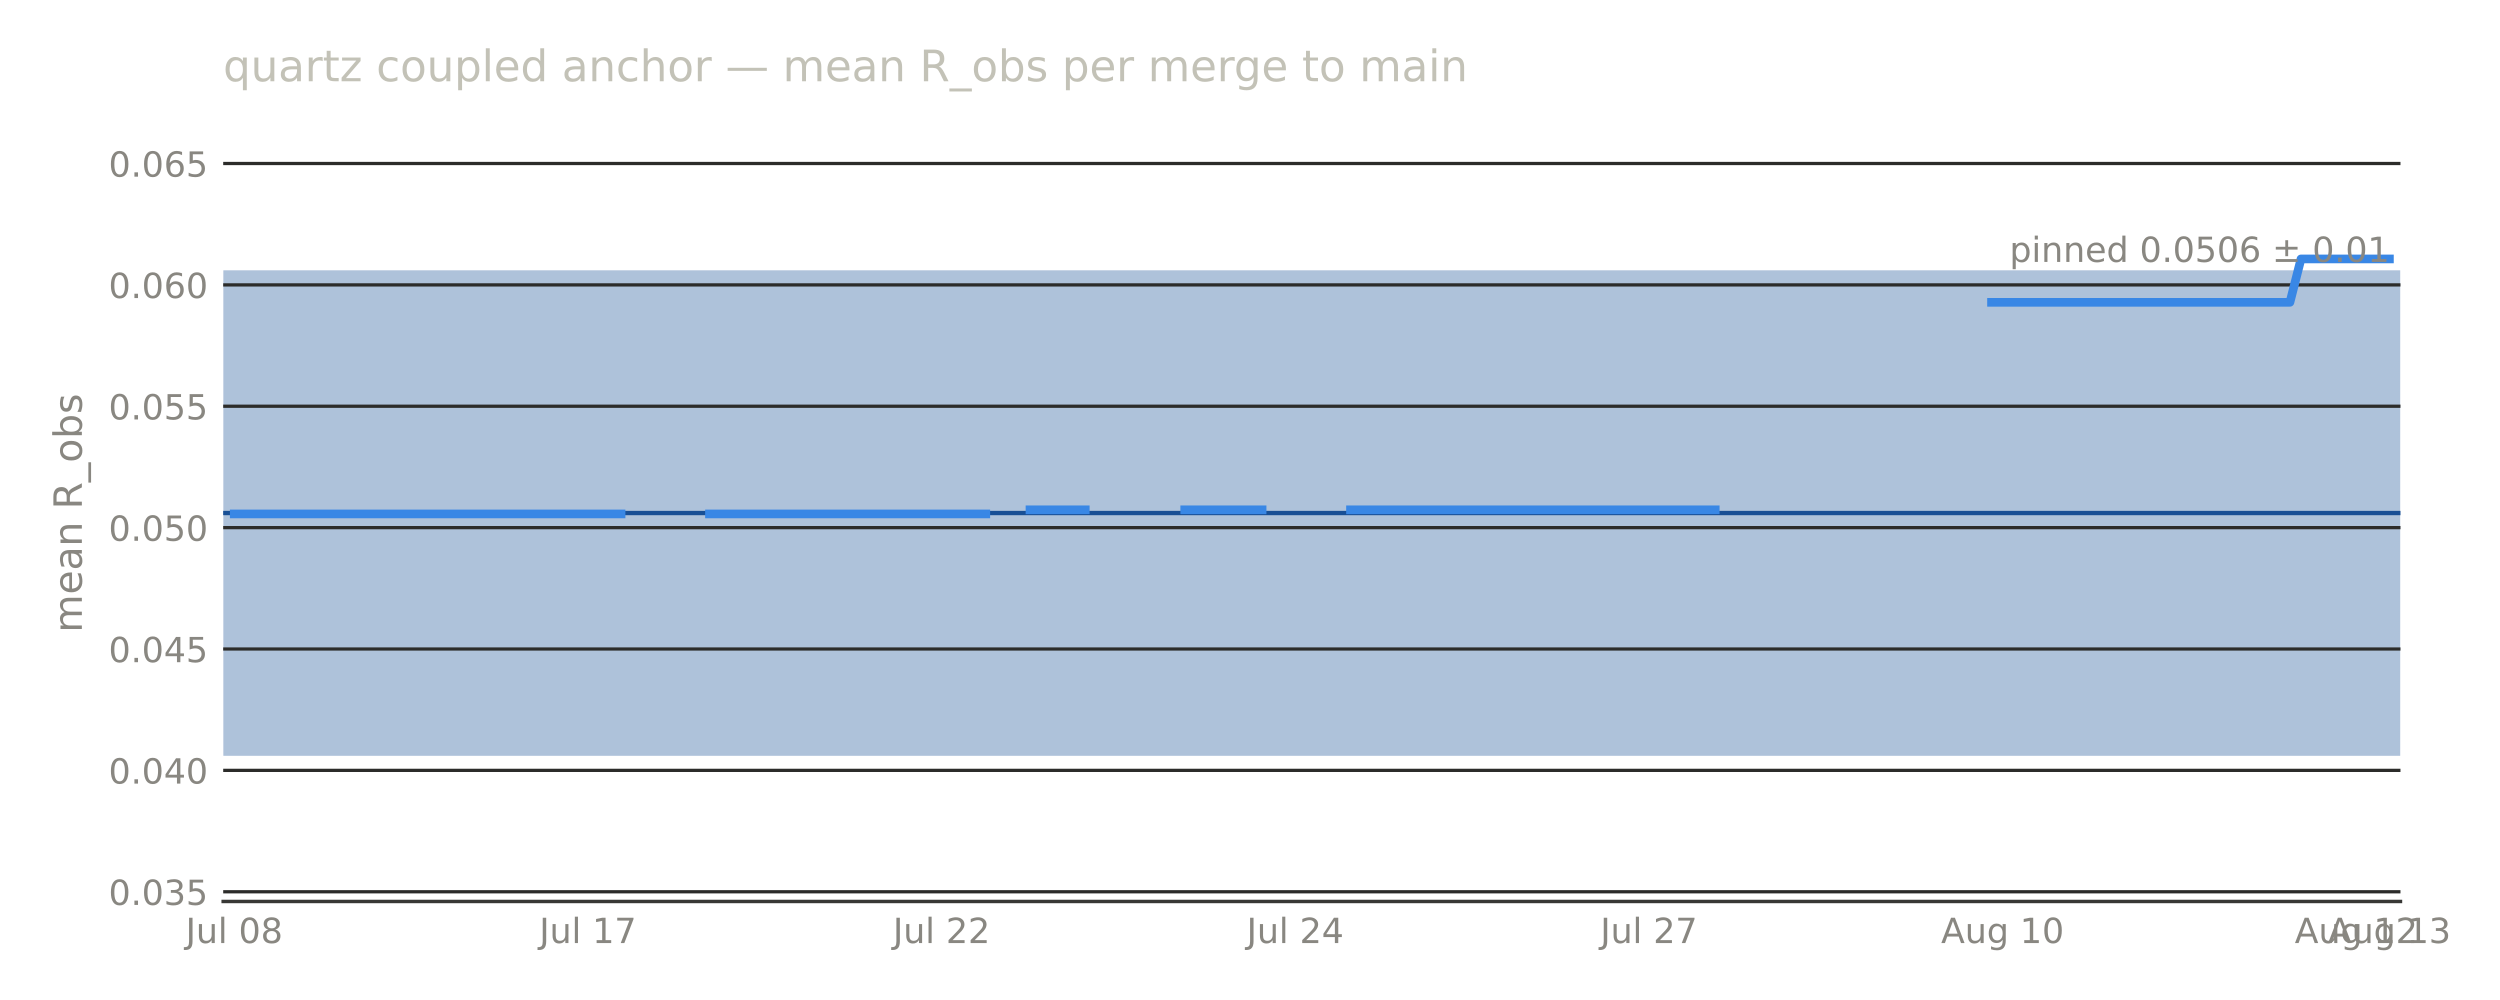
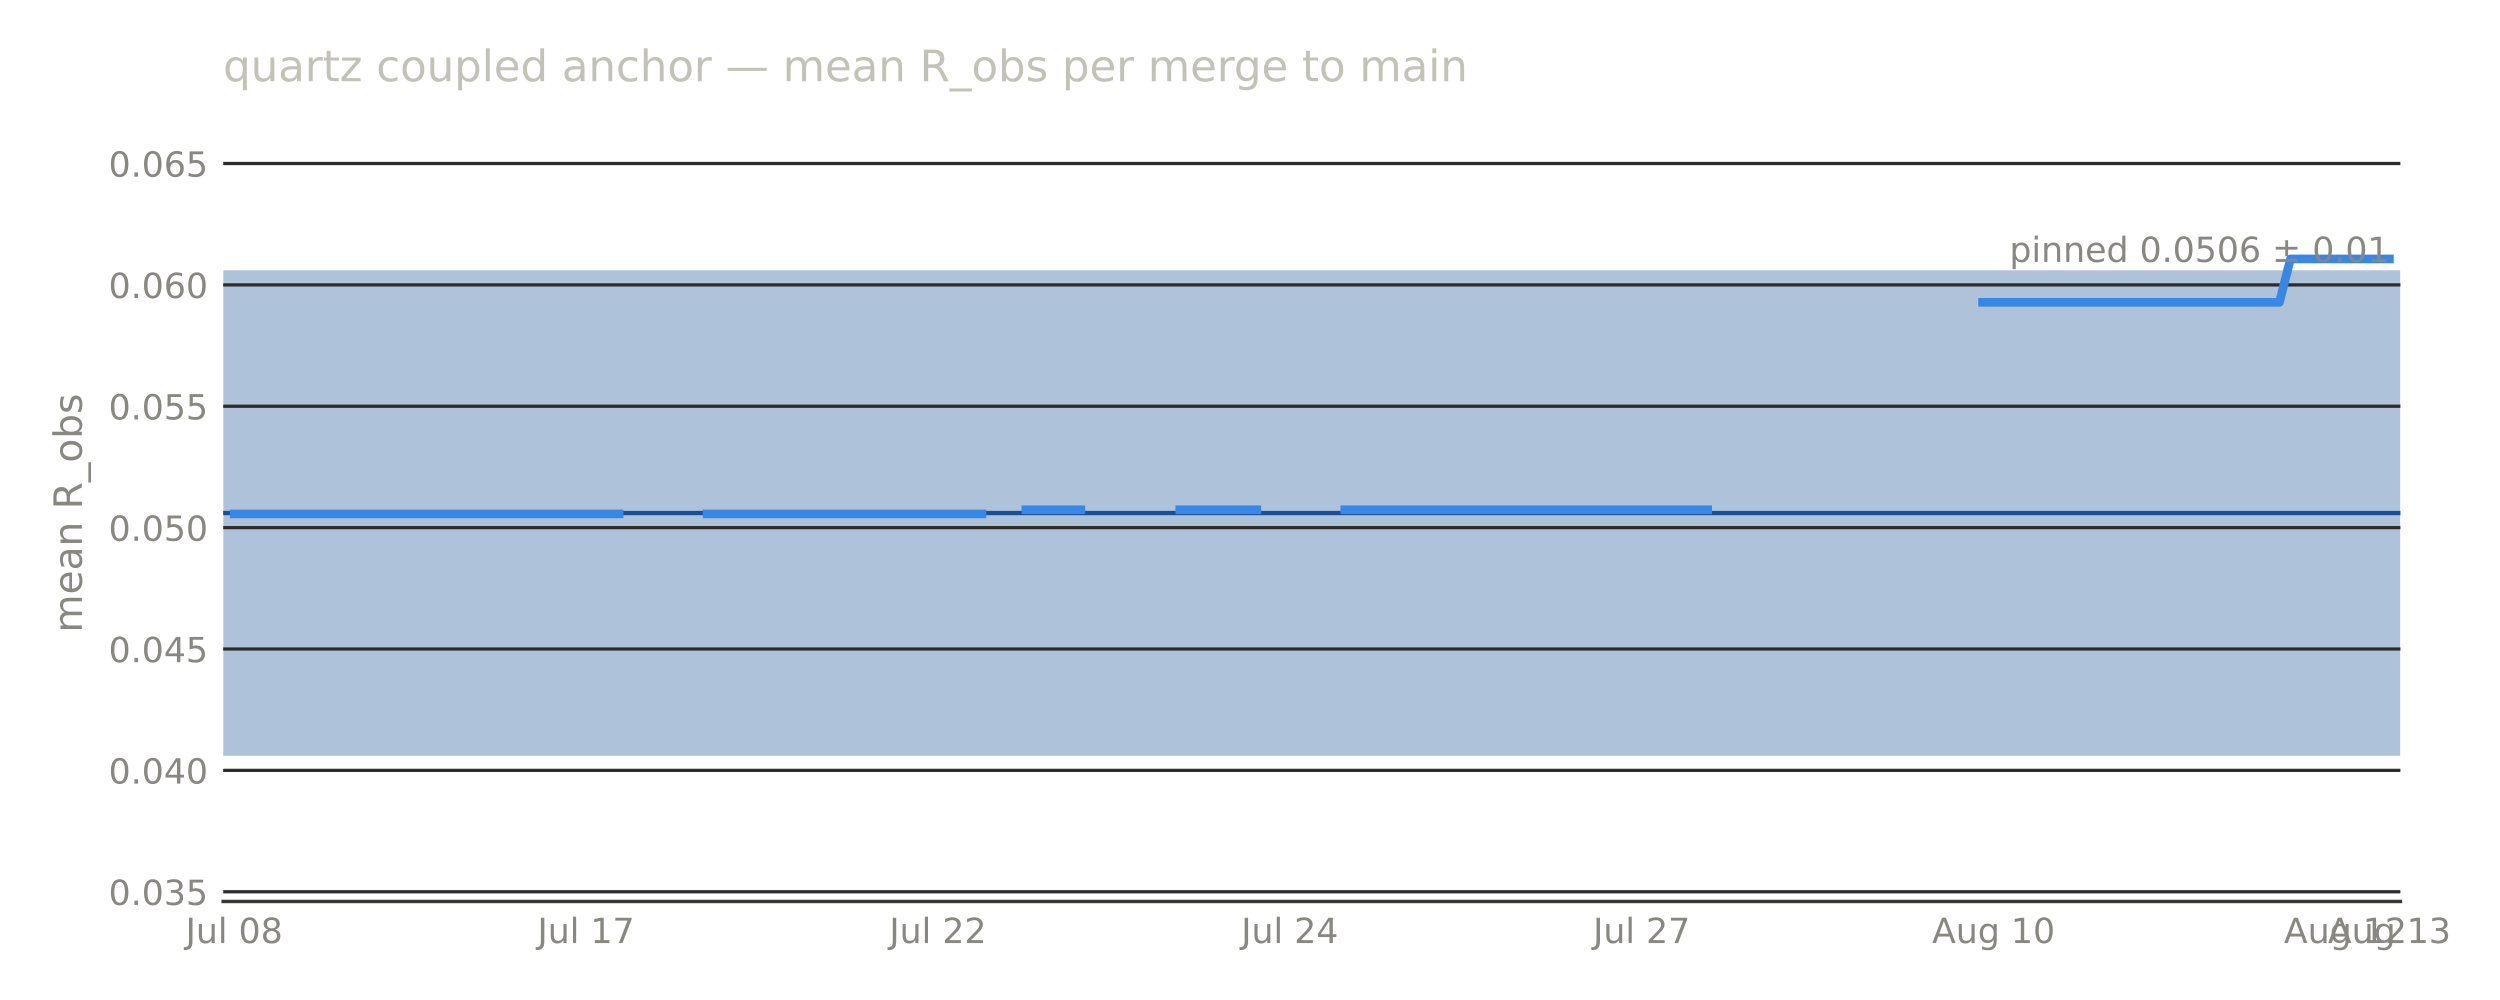
<svg xmlns="http://www.w3.org/2000/svg" width="576pt" height="230.4pt" viewBox="0 0 576 230.4" version="1.1">
  <defs>
    <style type="text/css">*{stroke-linejoin: round; stroke-linecap: butt}</style>
  </defs>
  <g id="figure_1">
    <g id="patch_1">
      <path d="M 0 230.4  L 576 230.4  L 576 0  L 0 0  L 0 230.4  z " style="fill: none; opacity: 0" />
    </g>
    <g id="axes_1">
      <g id="patch_2">
-         <path d="M 51.422 207.698  L 553.066 207.698  L 553.066 28.72  L 51.422 28.72  L 51.422 207.698  z " style="fill: none" />
+         <path d="M 51.422 207.698  L 553.055 207.698  L 553.055 28.72  L 51.422 28.72  L 51.422 207.698  z " style="fill: none" />
      </g>
      <g id="patch_3">
-         <path d="M 51.422 174.14  L 553.066 174.14  L 553.066 62.278  L 51.422 62.278  z " clip-path="url(#p960aefa4e0)" style="fill: #184f95; opacity: 0.35" />
+         <path d="M 51.422 174.14  L 553.055 174.14  L 553.055 62.278  L 51.422 62.278  z " clip-path="url(#p41e9775a3d)" style="fill: #184f95; opacity: 0.35" />
      </g>
      <g id="matplotlib.axis_1">
        <g id="xtick_1">
          <g id="line2d_1" />
          <g id="text_1">
-             <text style="font-size: 8px; font-family: 'DejaVu Sans', 'Bitstream Vera Sans', 'Computer Modern Sans Serif', 'Lucida Grande', 'Verdana', 'Geneva', 'Lucid', 'Arial', 'Helvetica', 'Avant Garde', sans-serif; text-anchor: middle; fill: #898781" x="53.969" y="217.277" transform="rotate(-0 53.96852 217.2769)">Jul 08</text>
+             <text style="font-size: 8px; font-family: 'DejaVu Sans', 'Bitstream Vera Sans', 'Computer Modern Sans Serif', 'Lucida Grande', 'Verdana', 'Geneva', 'Lucid', 'Arial', 'Helvetica', 'Avant Garde', sans-serif; text-anchor: middle; fill: #898781" x="53.956" y="217.277" transform="rotate(-0 53.95561 217.2769)">Jul 08</text>
          </g>
        </g>
        <g id="xtick_2">
          <g id="line2d_2" />
          <g id="text_2">
-             <text style="font-size: 8px; font-family: 'DejaVu Sans', 'Bitstream Vera Sans', 'Computer Modern Sans Serif', 'Lucida Grande', 'Verdana', 'Geneva', 'Lucid', 'Arial', 'Helvetica', 'Avant Garde', sans-serif; text-anchor: middle; fill: #898781" x="135.454" y="217.277" transform="rotate(-0 135.4538 217.2769)">Jul 17</text>
+             <text style="font-size: 8px; font-family: 'DejaVu Sans', 'Bitstream Vera Sans', 'Computer Modern Sans Serif', 'Lucida Grande', 'Verdana', 'Geneva', 'Lucid', 'Arial', 'Helvetica', 'Avant Garde', sans-serif; text-anchor: middle; fill: #898781" x="135.028" y="217.277" transform="rotate(-0 135.0275 217.2769)">Jul 17</text>
          </g>
        </g>
        <g id="xtick_3">
          <g id="line2d_3" />
          <g id="text_3">
-             <text style="font-size: 8px; font-family: 'DejaVu Sans', 'Bitstream Vera Sans', 'Computer Modern Sans Serif', 'Lucida Grande', 'Verdana', 'Geneva', 'Lucid', 'Arial', 'Helvetica', 'Avant Garde', sans-serif; text-anchor: middle; fill: #898781" x="216.939" y="217.277" transform="rotate(-0 216.9391 217.2769)">Jul 22</text>
+             <text style="font-size: 8px; font-family: 'DejaVu Sans', 'Bitstream Vera Sans', 'Computer Modern Sans Serif', 'Lucida Grande', 'Verdana', 'Geneva', 'Lucid', 'Arial', 'Helvetica', 'Avant Garde', sans-serif; text-anchor: middle; fill: #898781" x="216.099" y="217.277" transform="rotate(-0 216.0994 217.2769)">Jul 22</text>
          </g>
        </g>
        <g id="xtick_4">
          <g id="line2d_4" />
          <g id="text_4">
-             <text style="font-size: 8px; font-family: 'DejaVu Sans', 'Bitstream Vera Sans', 'Computer Modern Sans Serif', 'Lucida Grande', 'Verdana', 'Geneva', 'Lucid', 'Arial', 'Helvetica', 'Avant Garde', sans-serif; text-anchor: middle; fill: #898781" x="298.424" y="217.277" transform="rotate(-0 298.4244 217.2769)">Jul 24</text>
+             <text style="font-size: 8px; font-family: 'DejaVu Sans', 'Bitstream Vera Sans', 'Computer Modern Sans Serif', 'Lucida Grande', 'Verdana', 'Geneva', 'Lucid', 'Arial', 'Helvetica', 'Avant Garde', sans-serif; text-anchor: middle; fill: #898781" x="297.171" y="217.277" transform="rotate(-0 297.1713 217.2769)">Jul 24</text>
          </g>
        </g>
        <g id="xtick_5">
          <g id="line2d_5" />
          <g id="text_5">
-             <text style="font-size: 8px; font-family: 'DejaVu Sans', 'Bitstream Vera Sans', 'Computer Modern Sans Serif', 'Lucida Grande', 'Verdana', 'Geneva', 'Lucid', 'Arial', 'Helvetica', 'Avant Garde', sans-serif; text-anchor: middle; fill: #898781" x="379.91" y="217.277" transform="rotate(-0 379.9097 217.2769)">Jul 27</text>
+             <text style="font-size: 8px; font-family: 'DejaVu Sans', 'Bitstream Vera Sans', 'Computer Modern Sans Serif', 'Lucida Grande', 'Verdana', 'Geneva', 'Lucid', 'Arial', 'Helvetica', 'Avant Garde', sans-serif; text-anchor: middle; fill: #898781" x="378.243" y="217.277" transform="rotate(-0 378.2432 217.2769)">Jul 27</text>
          </g>
        </g>
        <g id="xtick_6">
          <g id="line2d_6" />
          <g id="text_6">
-             <text style="font-size: 8px; font-family: 'DejaVu Sans', 'Bitstream Vera Sans', 'Computer Modern Sans Serif', 'Lucida Grande', 'Verdana', 'Geneva', 'Lucid', 'Arial', 'Helvetica', 'Avant Garde', sans-serif; text-anchor: middle; fill: #898781" x="461.395" y="217.276" transform="rotate(-0 461.395 217.2763)">Aug 10</text>
+             <text style="font-size: 8px; font-family: 'DejaVu Sans', 'Bitstream Vera Sans', 'Computer Modern Sans Serif', 'Lucida Grande', 'Verdana', 'Geneva', 'Lucid', 'Arial', 'Helvetica', 'Avant Garde', sans-serif; text-anchor: middle; fill: #898781" x="459.315" y="217.276" transform="rotate(-0 459.3152 217.2763)">Aug 10</text>
          </g>
        </g>
        <g id="xtick_7">
          <g id="line2d_7" />
          <g id="text_7">
-             <text style="font-size: 8px; font-family: 'DejaVu Sans', 'Bitstream Vera Sans', 'Computer Modern Sans Serif', 'Lucida Grande', 'Verdana', 'Geneva', 'Lucid', 'Arial', 'Helvetica', 'Avant Garde', sans-serif; text-anchor: middle; fill: #898781" x="542.88" y="217.276" transform="rotate(-0 542.8803 217.2763)">Aug 12</text>
+             <text style="font-size: 8px; font-family: 'DejaVu Sans', 'Bitstream Vera Sans', 'Computer Modern Sans Serif', 'Lucida Grande', 'Verdana', 'Geneva', 'Lucid', 'Arial', 'Helvetica', 'Avant Garde', sans-serif; text-anchor: middle; fill: #898781" x="540.387" y="217.276" transform="rotate(-0 540.3871 217.2763)">Aug 12</text>
          </g>
        </g>
        <g id="xtick_8">
          <g id="line2d_8" />
          <g id="text_8">
-             <text style="font-size: 8px; font-family: 'DejaVu Sans', 'Bitstream Vera Sans', 'Computer Modern Sans Serif', 'Lucida Grande', 'Verdana', 'Geneva', 'Lucid', 'Arial', 'Helvetica', 'Avant Garde', sans-serif; text-anchor: middle; fill: #898781" x="550.52" y="217.276" transform="rotate(-0 550.5196 217.2763)">Aug 13</text>
+             <text style="font-size: 8px; font-family: 'DejaVu Sans', 'Bitstream Vera Sans', 'Computer Modern Sans Serif', 'Lucida Grande', 'Verdana', 'Geneva', 'Lucid', 'Arial', 'Helvetica', 'Avant Garde', sans-serif; text-anchor: middle; fill: #898781" x="550.521" y="217.276" transform="rotate(-0 550.521 217.2763)">Aug 13</text>
          </g>
        </g>
      </g>
      <g id="matplotlib.axis_2">
        <g id="ytick_1">
          <g id="line2d_9">
-             <path d="M 51.422 205.461  L 553.066 205.461  " clip-path="url(#p960aefa4e0)" style="fill: none; stroke: #2c2c2a; stroke-width: 0.75; stroke-linecap: square" />
+             <path d="M 51.422 205.461  L 553.055 205.461  " clip-path="url(#p41e9775a3d)" style="fill: none; stroke: #2c2c2a; stroke-width: 0.75; stroke-linecap: square" />
          </g>
          <g id="line2d_10" />
          <g id="text_9">
            <text style="font-size: 8px; font-family: 'DejaVu Sans', 'Bitstream Vera Sans', 'Computer Modern Sans Serif', 'Lucida Grande', 'Verdana', 'Geneva', 'Lucid', 'Arial', 'Helvetica', 'Avant Garde', sans-serif; text-anchor: end; fill: #898781" x="47.922" y="208.5" transform="rotate(-0 47.92211 208.5)">0.035</text>
          </g>
        </g>
        <g id="ytick_2">
          <g id="line2d_11">
-             <path d="M 51.422 177.496  L 553.066 177.496  " clip-path="url(#p960aefa4e0)" style="fill: none; stroke: #2c2c2a; stroke-width: 0.75; stroke-linecap: square" />
+             <path d="M 51.422 177.496  L 553.055 177.496  " clip-path="url(#p41e9775a3d)" style="fill: none; stroke: #2c2c2a; stroke-width: 0.75; stroke-linecap: square" />
          </g>
          <g id="line2d_12" />
          <g id="text_10">
            <text style="font-size: 8px; font-family: 'DejaVu Sans', 'Bitstream Vera Sans', 'Computer Modern Sans Serif', 'Lucida Grande', 'Verdana', 'Geneva', 'Lucid', 'Arial', 'Helvetica', 'Avant Garde', sans-serif; text-anchor: end; fill: #898781" x="47.922" y="180.535" transform="rotate(-0 47.92211 180.5346)">0.040</text>
          </g>
        </g>
        <g id="ytick_3">
          <g id="line2d_13">
-             <path d="M 51.422 149.53  L 553.066 149.53  " clip-path="url(#p960aefa4e0)" style="fill: none; stroke: #2c2c2a; stroke-width: 0.75; stroke-linecap: square" />
+             <path d="M 51.422 149.53  L 553.055 149.53  " clip-path="url(#p41e9775a3d)" style="fill: none; stroke: #2c2c2a; stroke-width: 0.75; stroke-linecap: square" />
          </g>
          <g id="line2d_14" />
          <g id="text_11">
            <text style="font-size: 8px; font-family: 'DejaVu Sans', 'Bitstream Vera Sans', 'Computer Modern Sans Serif', 'Lucida Grande', 'Verdana', 'Geneva', 'Lucid', 'Arial', 'Helvetica', 'Avant Garde', sans-serif; text-anchor: end; fill: #898781" x="47.922" y="152.569" transform="rotate(-0 47.92211 152.5693)">0.045</text>
          </g>
        </g>
        <g id="ytick_4">
          <g id="line2d_15">
-             <path d="M 51.422 121.565  L 553.066 121.565  " clip-path="url(#p960aefa4e0)" style="fill: none; stroke: #2c2c2a; stroke-width: 0.75; stroke-linecap: square" />
+             <path d="M 51.422 121.565  L 553.055 121.565  " clip-path="url(#p41e9775a3d)" style="fill: none; stroke: #2c2c2a; stroke-width: 0.75; stroke-linecap: square" />
          </g>
          <g id="line2d_16" />
          <g id="text_12">
            <text style="font-size: 8px; font-family: 'DejaVu Sans', 'Bitstream Vera Sans', 'Computer Modern Sans Serif', 'Lucida Grande', 'Verdana', 'Geneva', 'Lucid', 'Arial', 'Helvetica', 'Avant Garde', sans-serif; text-anchor: end; fill: #898781" x="47.922" y="124.604" transform="rotate(-0 47.92211 124.604)">0.050</text>
          </g>
        </g>
        <g id="ytick_5">
          <g id="line2d_17">
-             <path d="M 51.422 93.6  L 553.066 93.6  " clip-path="url(#p960aefa4e0)" style="fill: none; stroke: #2c2c2a; stroke-width: 0.75; stroke-linecap: square" />
+             <path d="M 51.422 93.6  L 553.055 93.6  " clip-path="url(#p41e9775a3d)" style="fill: none; stroke: #2c2c2a; stroke-width: 0.75; stroke-linecap: square" />
          </g>
          <g id="line2d_18" />
          <g id="text_13">
            <text style="font-size: 8px; font-family: 'DejaVu Sans', 'Bitstream Vera Sans', 'Computer Modern Sans Serif', 'Lucida Grande', 'Verdana', 'Geneva', 'Lucid', 'Arial', 'Helvetica', 'Avant Garde', sans-serif; text-anchor: end; fill: #898781" x="47.922" y="96.639" transform="rotate(-0 47.92211 96.63863)">0.055</text>
          </g>
        </g>
        <g id="ytick_6">
          <g id="line2d_19">
-             <path d="M 51.422 65.634  L 553.066 65.634  " clip-path="url(#p960aefa4e0)" style="fill: none; stroke: #2c2c2a; stroke-width: 0.75; stroke-linecap: square" />
+             <path d="M 51.422 65.634  L 553.055 65.634  " clip-path="url(#p41e9775a3d)" style="fill: none; stroke: #2c2c2a; stroke-width: 0.75; stroke-linecap: square" />
          </g>
          <g id="line2d_20" />
          <g id="text_14">
            <text style="font-size: 8px; font-family: 'DejaVu Sans', 'Bitstream Vera Sans', 'Computer Modern Sans Serif', 'Lucida Grande', 'Verdana', 'Geneva', 'Lucid', 'Arial', 'Helvetica', 'Avant Garde', sans-serif; text-anchor: end; fill: #898781" x="47.922" y="68.673" transform="rotate(-0 47.92211 68.6733)">0.060</text>
          </g>
        </g>
        <g id="ytick_7">
          <g id="line2d_21">
-             <path d="M 51.422 37.669  L 553.066 37.669  " clip-path="url(#p960aefa4e0)" style="fill: none; stroke: #2c2c2a; stroke-width: 0.75; stroke-linecap: square" />
+             <path d="M 51.422 37.669  L 553.055 37.669  " clip-path="url(#p41e9775a3d)" style="fill: none; stroke: #2c2c2a; stroke-width: 0.75; stroke-linecap: square" />
          </g>
          <g id="line2d_22" />
          <g id="text_15">
            <text style="font-size: 8px; font-family: 'DejaVu Sans', 'Bitstream Vera Sans', 'Computer Modern Sans Serif', 'Lucida Grande', 'Verdana', 'Geneva', 'Lucid', 'Arial', 'Helvetica', 'Avant Garde', sans-serif; text-anchor: end; fill: #898781" x="47.922" y="40.708" transform="rotate(-0 47.92211 40.70797)">0.065</text>
          </g>
        </g>
        <g id="text_16">
          <text style="font-size: 9px; font-family: 'DejaVu Sans', 'Bitstream Vera Sans', 'Computer Modern Sans Serif', 'Lucida Grande', 'Verdana', 'Geneva', 'Lucid', 'Arial', 'Helvetica', 'Avant Garde', sans-serif; text-anchor: middle; fill: #898781" x="18.858" y="118.209" transform="rotate(-90 18.8575 118.2091)">mean R_obs</text>
        </g>
      </g>
      <g id="line2d_23">
-         <path d="M 51.422 118.209  L 553.066 118.209  " clip-path="url(#p960aefa4e0)" style="fill: none; stroke: #184f95; stroke-linecap: square" />
+         <path d="M 51.422 118.209  L 553.055 118.209  " clip-path="url(#p41e9775a3d)" style="fill: none; stroke: #184f95; stroke-linecap: square" />
      </g>
      <g id="patch_4">
-         <path d="M 51.422 207.698  L 553.066 207.698  " style="fill: none; stroke: #383835; stroke-width: 0.8; stroke-linejoin: miter; stroke-linecap: square" />
+         <path d="M 51.422 207.698  L 553.055 207.698  " style="fill: none; stroke: #383835; stroke-width: 0.8; stroke-linejoin: miter; stroke-linecap: square" />
      </g>
      <g id="line2d_24">
-         <path d="M 53.969 118.409  L 143.093 118.409  M 163.464 118.409  L 227.125 118.409  M 237.31 117.455  L 250.043 117.455  M 272.96 117.455  L 290.785 117.455  M 311.157 117.455  L 395.188 117.455  M 458.849 69.652  L 527.602 69.652  L 530.148 59.661  L 550.52 59.661  L 550.52 59.661  " clip-path="url(#p960aefa4e0)" style="fill: none; stroke: #3987e5; stroke-width: 2; stroke-linecap: square" />
+         <path d="M 53.956 118.409  L 142.628 118.409  M 162.896 118.409  L 226.233 118.409  M 236.367 117.455  L 249.035 117.455  M 271.836 117.455  L 289.571 117.455  M 309.839 117.455  L 393.444 117.455  M 456.782 69.652  L 525.186 69.652  L 527.72 59.661  L 550.521 59.661  L 550.521 59.661  " clip-path="url(#p41e9775a3d)" style="fill: none; stroke: #3987e5; stroke-width: 2; stroke-linecap: square" />
      </g>
      <g id="text_17">
-         <text style="font-size: 8px; font-family: 'DejaVu Sans', 'Bitstream Vera Sans', 'Computer Modern Sans Serif', 'Lucida Grande', 'Verdana', 'Geneva', 'Lucid', 'Arial', 'Helvetica', 'Avant Garde', sans-serif; text-anchor: end; fill: #898781" x="550.558" y="60.357" transform="rotate(-0 550.5578 60.35652)">pinned 0.0506 ± 0.01</text>
+         <text style="font-size: 8px; font-family: 'DejaVu Sans', 'Bitstream Vera Sans', 'Computer Modern Sans Serif', 'Lucida Grande', 'Verdana', 'Geneva', 'Lucid', 'Arial', 'Helvetica', 'Avant Garde', sans-serif; text-anchor: end; fill: #898781" x="550.546" y="60.357" transform="rotate(-0 550.5464 60.35652)">pinned 0.0506 ± 0.01</text>
      </g>
      <g id="text_18">
        <text style="font-size: 10px; font-family: 'DejaVu Sans', 'Bitstream Vera Sans', 'Computer Modern Sans Serif', 'Lucida Grande', 'Verdana', 'Geneva', 'Lucid', 'Arial', 'Helvetica', 'Avant Garde', sans-serif; text-anchor: start; fill: #c3c2b7" x="51.422" y="18.72" transform="rotate(-0 51.42211 18.72)">quartz coupled anchor — mean R_obs per merge to main</text>
      </g>
    </g>
  </g>
  <defs>
-     <clipPath id="p960aefa4e0">
-       <rect x="51.422" y="28.72" width="501.644" height="178.978" />
+     <clipPath id="p41e9775a3d">
+       <rect x="51.422" y="28.72" width="501.632" height="178.978" />
    </clipPath>
  </defs>
</svg>
